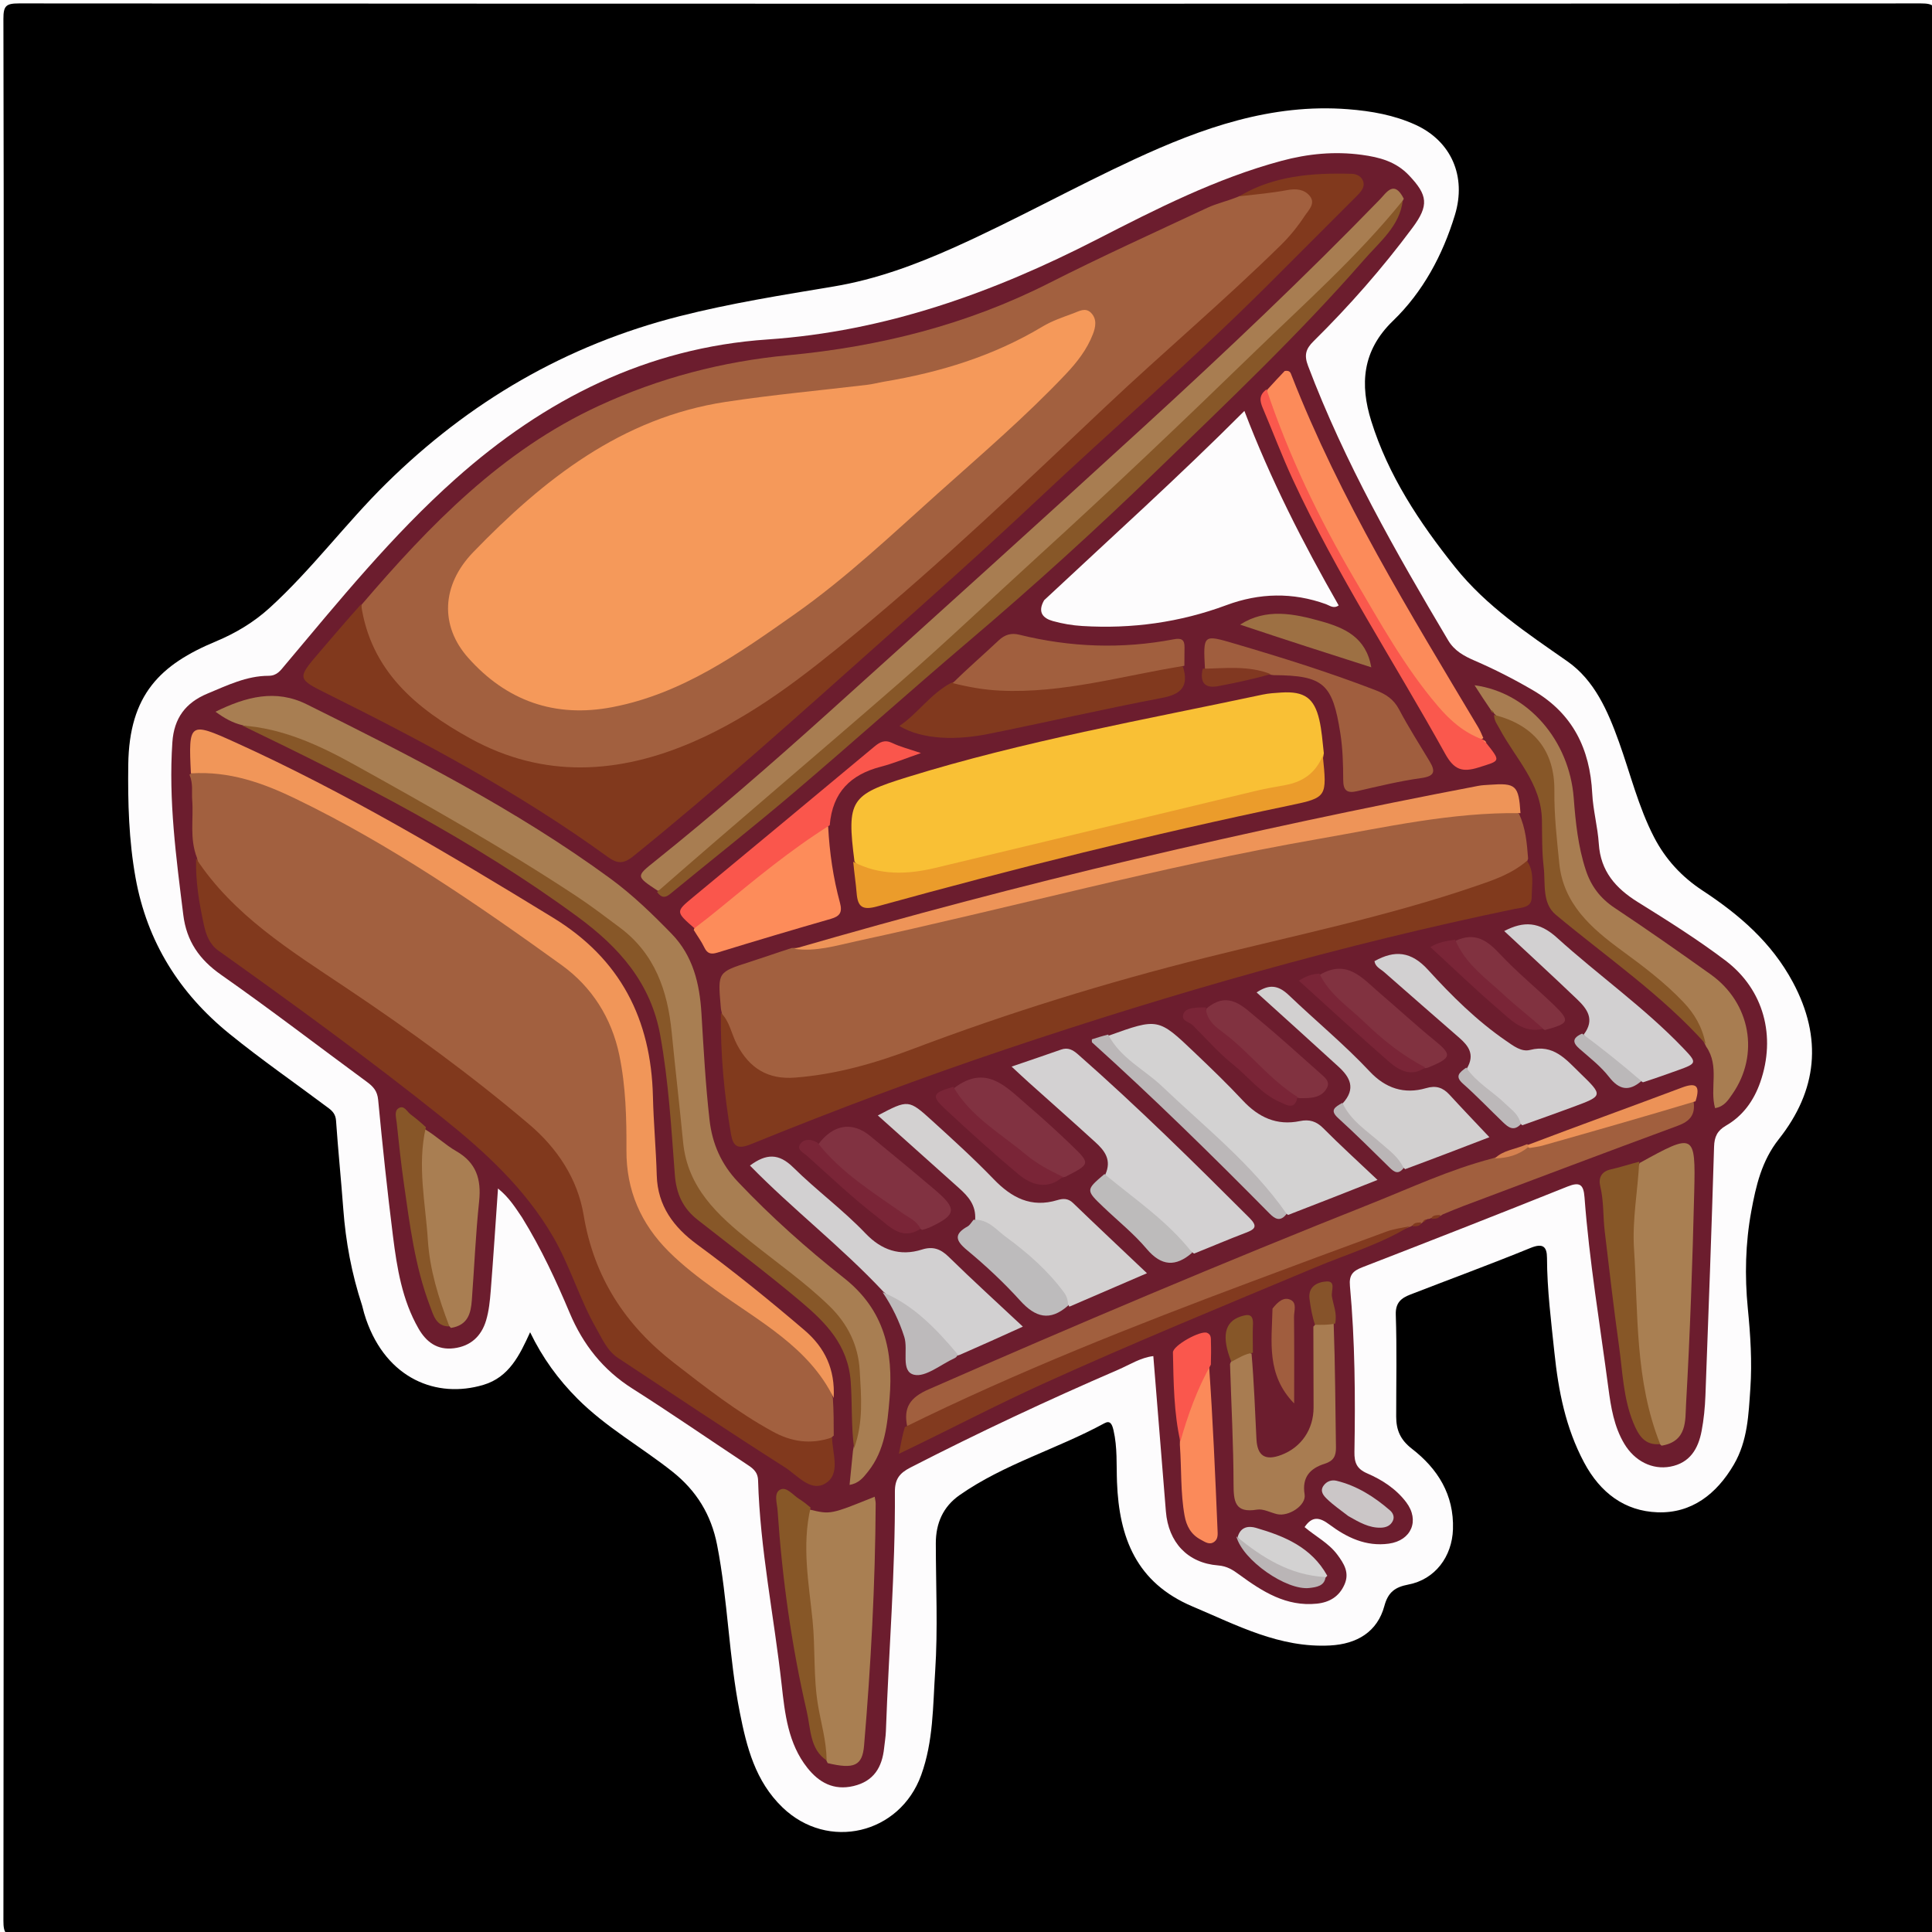
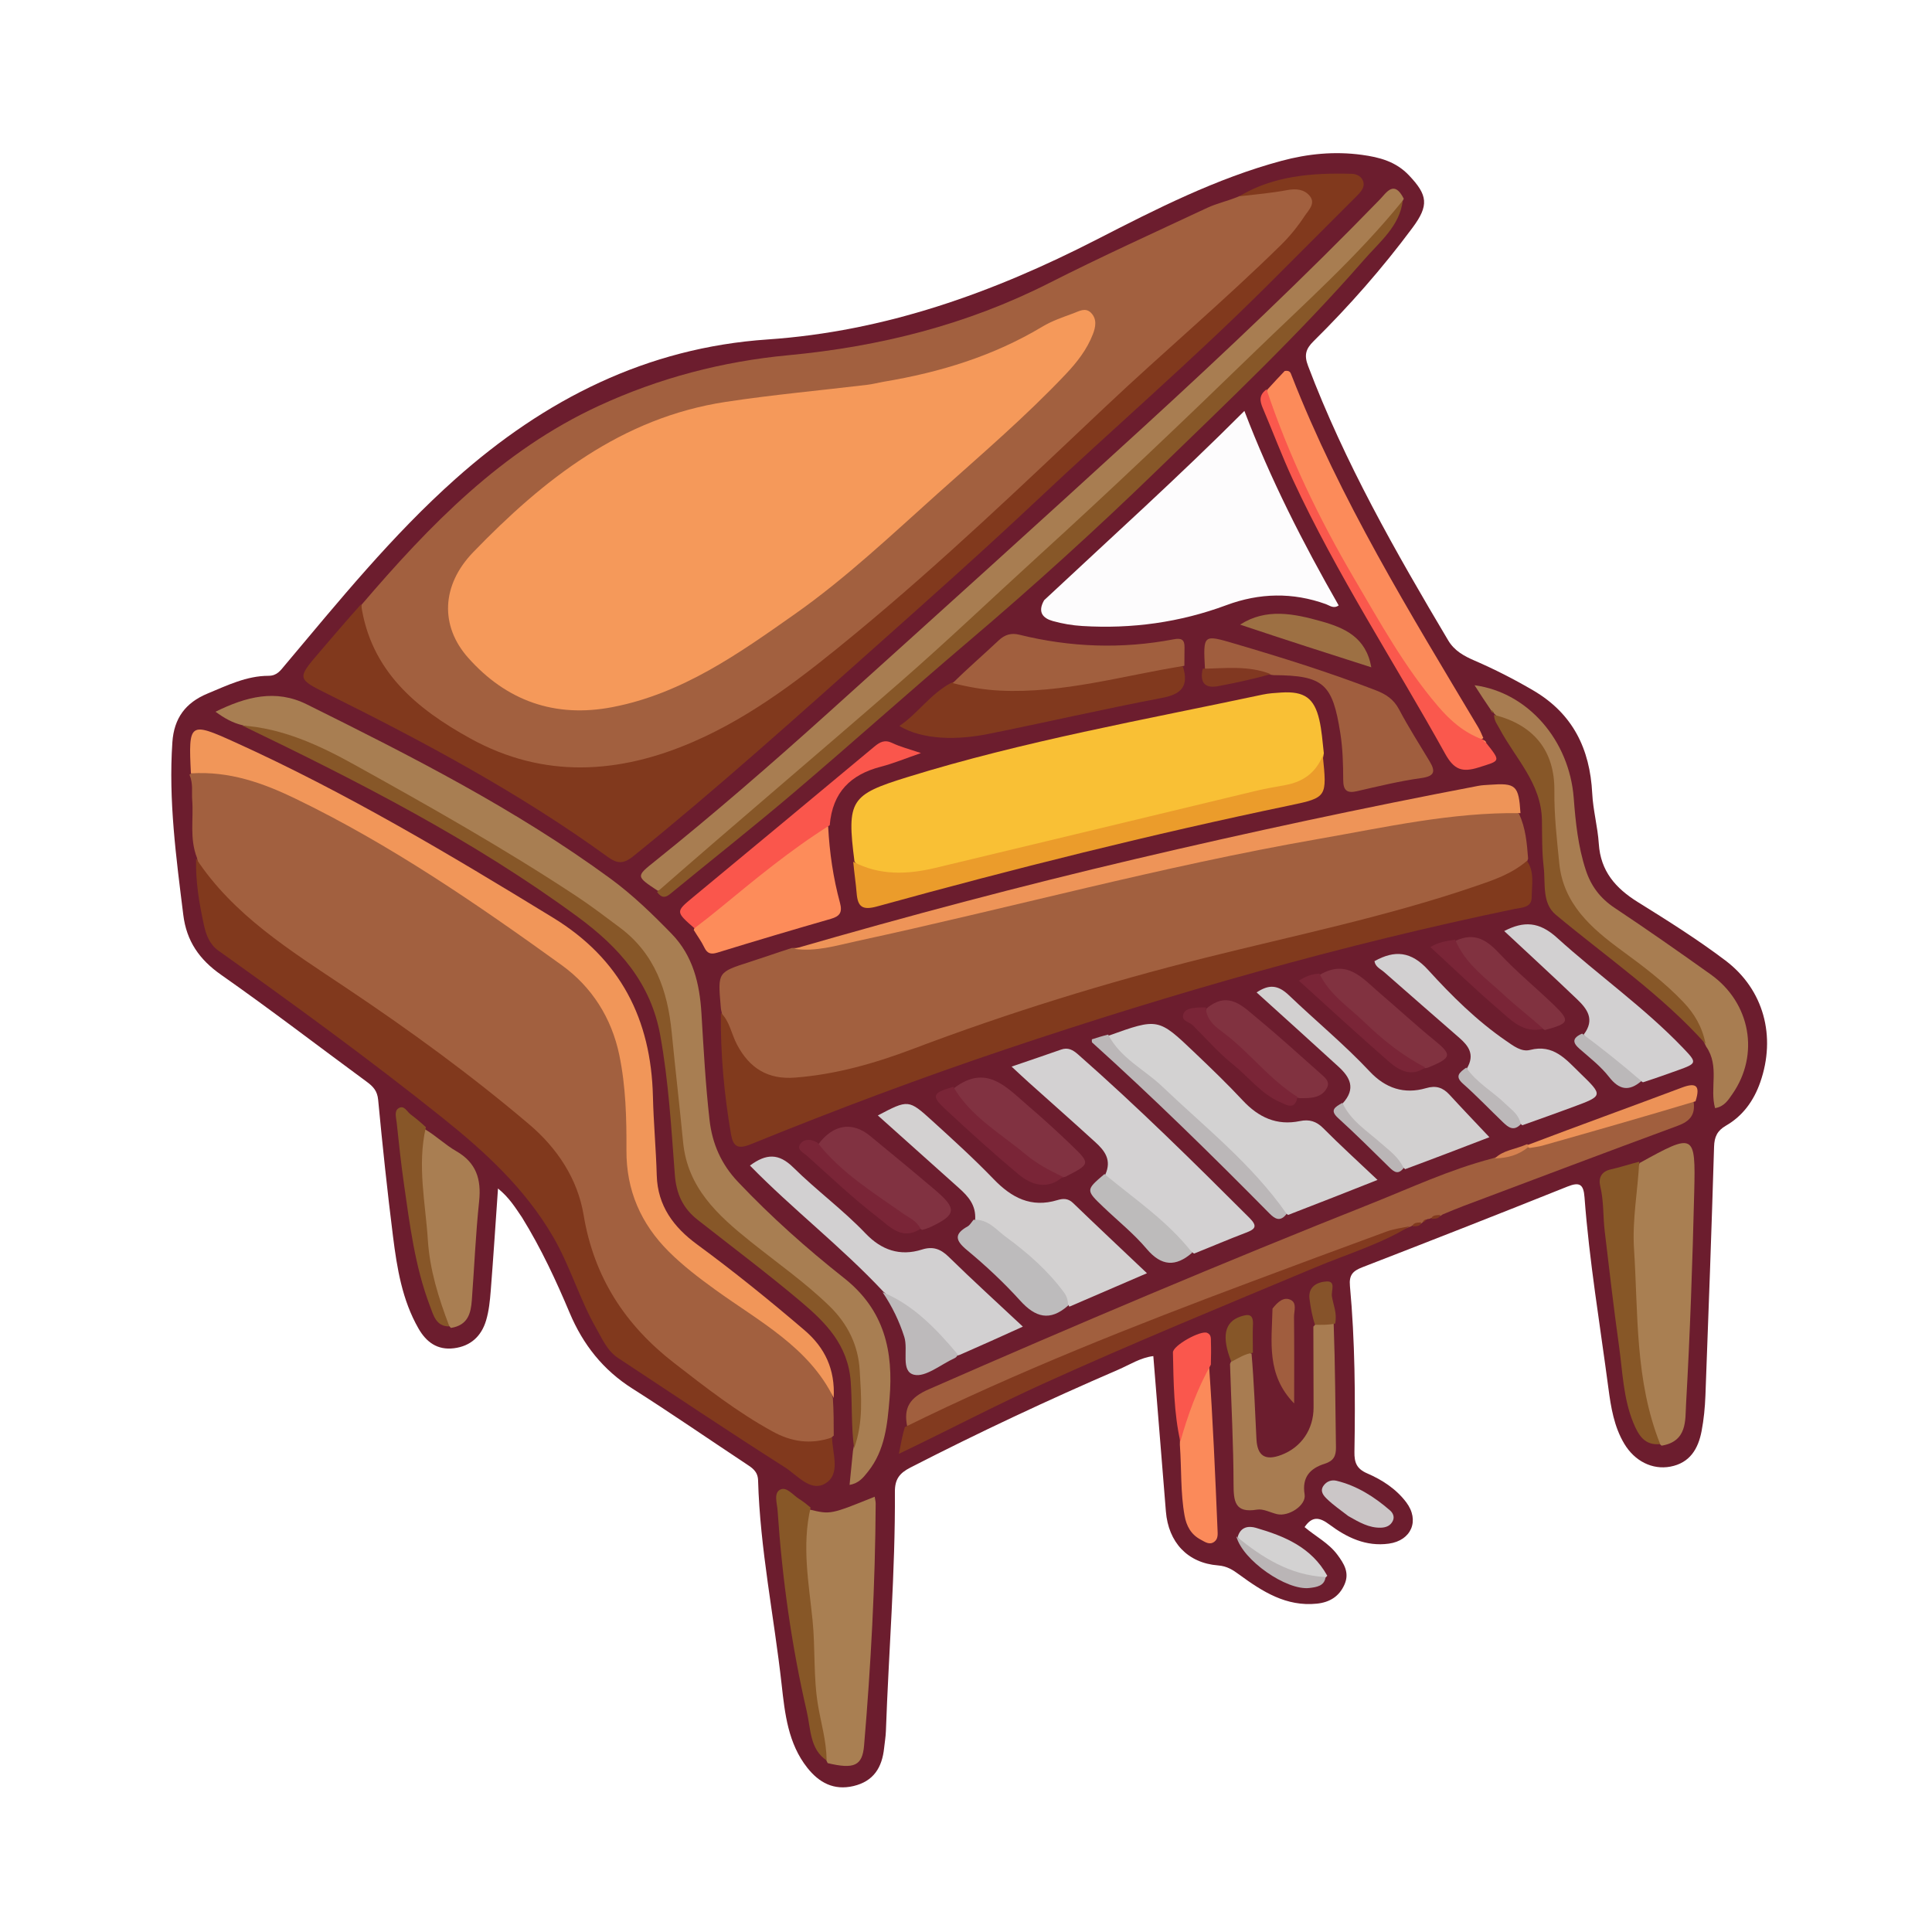
<svg xmlns="http://www.w3.org/2000/svg" version="1.1" id="Layer_1" x="0px" y="0px" width="100%" viewBox="0 0 512 512" enable-background="new 0 0 512 512" xml:space="preserve">
-   <path fill="#000000" opacity="1" stroke="none" d=" M1,186   C1,125.333 1.037,65.167 0.903,5   C0.895,1.575 1.576,0.903 5,0.905   C173,1.013 341,1.013 509,0.905   C512.424,0.903 513.097,1.576 513.095,5   C512.987,173 512.987,341 513.095,509   C513.097,512.424 512.424,513.097 509,513.095   C341,512.987 173,512.987 5,513.095   C1.576,513.097 0.901,512.424 0.905,509   C1.021,401.5 1,294 1,186  z" />
-   <path fill="#FDFCFD" opacity="1" stroke="none" d=" M95.972,346.002   C93.158,337.432 91.62,329.038 90.978,320.451   C90.393,312.611 89.595,304.787 89.05,296.945   C88.94,295.378 88.164,294.481 87.13,293.706   C78.33,287.104 69.259,280.839 60.73,273.907   C47.568,263.211 38.99,249.62 35.93,232.659   C34.133,222.7 33.865,212.716 33.991,202.668   C34.224,184.024 42.531,176.104 57.189,169.988   C62.413,167.808 67.214,164.952 71.461,161.086   C82.625,150.922 91.595,138.724 102.319,128.156   C124.322,106.47 149.973,91.451 180.101,83.796   C193.625,80.36 207.284,78.2 220.983,75.91   C232.1,74.053 242.668,70.151 252.948,65.538   C269.104,58.288 284.589,49.645 300.638,42.209   C318.506,33.931 336.959,27.363 357.267,28.946   C363.444,29.427 369.445,30.495 375.058,33.042   C384.642,37.392 388.668,46.773 385.574,56.951   C382.332,67.621 377.063,77.399 369.145,85.036   C360.906,92.983 360.417,102.008 363.384,111.537   C367.889,126.001 376.149,138.463 385.607,150.293   C393.927,160.701 404.675,167.783 415.363,175.255   C422.57,180.293 426.09,188.411 429.032,196.598   C432.063,205.034 434.174,213.798 438.328,221.841   C441.376,227.742 445.7,232.394 451.172,235.989   C460.906,242.385 469.463,249.724 475.128,260.294   C483.092,275.154 481.569,289.027 471.422,301.862   C466.836,307.663 465.355,314.252 464.112,320.976   C462.546,329.448 462.348,338.165 463.185,346.689   C463.884,353.802 464.35,360.903 463.862,367.952   C463.387,374.801 463.175,381.819 459.481,388.135   C454.888,395.989 448.25,401.097 439.261,400.775   C430.597,400.465 424.109,395.652 419.806,387.584   C414.886,378.359 412.992,368.579 411.929,358.39   C411.06,350.065 409.994,341.772 409.97,333.381   C409.961,330.34 408.878,329.382 405.6,330.721   C395.075,335.019 384.398,338.941 373.797,343.052   C371.415,343.976 369.788,345.156 369.898,348.4   C370.204,357.389 370,366.395 370.006,375.394   C370.009,378.914 371.049,381.521 374.174,383.94   C380.989,389.216 385.364,396.084 385.051,405.289   C384.805,412.5 380.331,418.569 373.225,419.923   C369.732,420.589 367.863,421.921 366.876,425.587   C365.033,432.432 359.637,435.693 352.475,436.067   C339.095,436.765 327.849,430.719 316.067,425.747   C301.099,419.432 296.577,407.467 296.014,392.786   C295.838,388.195 296.151,383.607 295.093,379.04   C294.696,377.326 294.17,376.366 292.669,377.184   C280.121,384.024 266.124,387.948 254.302,396.221   C249.906,399.296 247.998,403.696 248.002,409   C248.01,420.332 248.575,431.702 247.825,442.985   C247.216,452.147 247.374,461.437 244.121,470.42   C238.45,486.076 219.422,490.585 207.384,478.995   C200.142,472.022 197.887,463.023 196.062,453.846   C193.144,439.17 192.913,424.11 190.035,409.404   C188.466,401.392 184.569,395.049 178.173,389.979   C169.904,383.425 160.607,378.258 153.064,370.697   C147.931,365.55 143.775,359.859 140.486,353.059   C137.73,359.099 134.937,364.971 128.103,367.007   C115.7,370.702 102.46,365.398 97.006,349.618   C96.64,348.561 96.33,347.484 95.972,346.002  z" />
  <path fill="#6C1D2E" opacity="1" stroke="none" d=" M138.36,322.667   C136.496,319.92 134.946,317.384 131.976,314.963   C131.317,324.385 130.745,333.243 130.048,342.091   C129.84,344.733 129.57,347.435 128.812,349.955   C127.568,354.095 124.732,356.76 120.269,357.304   C115.885,357.839 112.962,355.665 110.894,352.051   C106.576,344.508 105.214,336.104 104.154,327.689   C102.634,315.631 101.361,303.538 100.211,291.439   C99.988,289.099 98.884,287.926 97.215,286.7   C84.335,277.232 71.653,267.483 58.566,258.312   C52.8,254.271 49.434,249.379 48.578,242.486   C46.691,227.28 44.626,212.103 45.681,196.698   C46.119,190.308 49.177,186.216 55,183.799   C60.229,181.628 65.361,179.104 71.159,179.094   C73.429,179.09 74.341,177.668 75.502,176.288   C89.872,159.2 103.951,141.844 120.691,126.928   C144.349,105.848 171.374,92.141 203.413,89.96   C234.56,87.84 263.098,77.607 290.612,63.491   C306.417,55.382 322.304,47.282 339.618,42.624   C346.616,40.741 353.688,40.053 360.889,41.033   C365.561,41.669 369.906,42.783 373.397,46.472   C378.339,51.694 378.767,54.379 374.336,60.345   C366.375,71.064 357.577,81.076 348.081,90.452   C346.012,92.496 345.583,94.143 346.644,96.947   C356.345,122.585 369.846,146.261 383.793,169.721   C385.435,172.482 387.997,173.866 390.783,175.07   C396.129,177.381 401.297,180.024 406.332,182.975   C416.808,189.114 421.362,198.448 421.956,210.262   C422.181,214.731 423.412,219.145 423.701,223.616   C424.172,230.87 428.147,235.394 434.033,239.056   C441.94,243.975 449.863,248.949 457.278,254.562   C467.466,262.275 470.714,274.696 466.492,286.787   C464.79,291.663 461.909,295.702 457.407,298.3   C455.103,299.63 454.327,301.25 454.247,303.888   C453.584,325.871 452.787,347.851 451.956,369.829   C451.837,372.98 451.531,376.155 450.941,379.249   C450.046,383.942 447.84,387.715 442.622,388.68   C437.89,389.556 433.216,387.232 430.448,382.605   C427.732,378.064 426.908,372.92 426.235,367.828   C424.011,350.995 421.181,334.232 419.912,317.284   C419.655,313.854 418.635,313.153 415.366,314.463   C397.316,321.695 379.211,328.796 361.078,335.82   C358.571,336.791 357.472,337.821 357.748,340.805   C359.098,355.423 359.183,370.095 358.94,384.762   C358.894,387.567 359.511,389.246 362.31,390.455   C366.281,392.17 369.972,394.558 372.654,398.105   C376.299,402.927 374.037,408.26 368.045,409.083   C361.997,409.913 356.91,407.454 352.303,404.011   C349.71,402.074 347.745,401.71 345.728,404.7   C348.612,407.148 352.125,408.915 354.438,412.043   C356.149,414.357 357.669,416.736 356.335,419.838   C354.933,423.099 352.344,424.64 348.969,424.987   C340.876,425.821 334.545,421.778 328.447,417.312   C326.691,416.026 325.191,415.04 322.795,414.851   C314.704,414.214 309.633,408.714 308.972,400.546   C307.87,386.935 306.77,373.323 305.642,359.38   C302.274,359.767 299.367,361.678 296.291,363.006   C277.666,371.046 259.307,379.651 241.257,388.922   C238.372,390.404 237.138,391.999 237.157,395.349   C237.279,416.522 235.516,437.633 234.772,458.78   C234.719,460.273 234.456,461.758 234.301,463.248   C233.768,468.354 231.558,472.049 226.19,473.318   C220.948,474.557 217.054,472.397 213.963,468.502   C208.842,462.048 207.999,454.132 207.138,446.384   C205.133,428.353 201.416,410.518 200.9,392.323   C200.83,389.852 199.247,388.941 197.561,387.827   C187.565,381.217 177.702,374.397 167.583,367.981   C159.81,363.052 154.503,356.313 150.981,347.957   C147.362,339.372 143.458,330.922 138.36,322.667  z" />
  <path fill="#A2603F" opacity="1" stroke="none" d=" M95.778,160.304   C113.953,139.051 132.976,119.446 158.609,107.588   C174.634,100.175 191.464,95.781 208.884,94.143   C233.141,91.864 256.229,86.065 278.033,75.014   C291.833,68.021 305.937,61.625 319.954,55.067   C322.339,53.951 324.971,53.367 327.742,52.279   C332.352,50.3 336.969,49.785 341.552,49.115   C344.019,48.755 346.287,49.25 347.829,51.295   C349.599,53.644 348.085,55.79 346.876,57.724   C342.68,64.437 336.81,69.661 331.076,74.974   C316.321,88.647 301.104,101.814 286.563,115.724   C262.278,138.954 237.735,161.922 210.801,182.098   C196.994,192.441 182.045,201.024 164.627,203.615   C139.201,207.396 118.532,198.21 102.266,178.887   C98.019,173.843 95,167.732 95.778,160.304  z" />
  <path fill="#A2603F" opacity="1" stroke="none" d=" M220.723,370.556   C220.934,373.921 220.955,376.957 220.953,380.442   C216.607,384.569 211.893,383.492 207.267,381.823   C201.244,379.65 196.144,375.79 191.015,372.114   C182.499,366.011 174.194,359.67 167.001,351.91   C160.292,344.673 156.523,336.227 154.637,326.724   C152.539,316.155 148.071,306.736 139.979,299.486   C133.912,294.05 127.439,289.059 120.992,284.059   C106.503,272.823 90.87,263.219 76.046,252.467   C68.505,246.998 61.105,241.317 55.305,233.867   C53.837,231.98 52.745,229.991 52.199,227.331   C50.177,222.134 51.332,217.011 50.933,211.993   C50.766,209.893 51.237,207.728 50.211,205.296   C53.43,202.832 56.922,203.687 60.326,204.259   C72.203,206.255 82.738,211.826 92.919,217.722   C111.627,228.558 129.929,240.111 147.355,252.949   C158.782,261.368 165.439,272.53 166.511,287.001   C166.917,292.478 167.411,297.934 167.273,303.417   C166.945,316.396 172.438,326.496 182.268,334.581   C190.761,341.566 200.275,347.151 208.825,354.044   C214.171,358.354 219.242,362.944 220.723,370.556  z" />
  <path fill="#A2603F" opacity="1" stroke="none" d=" M191.254,268.298   C191.024,267.454 191.017,266.954 190.975,266.457   C190.221,257.613 190.228,257.635 198.698,254.919   C202.304,253.762 205.873,252.492 209.835,251.225   C217.923,251.127 225.148,248.489 232.521,246.784   C278.222,236.213 323.702,224.619 370.08,217.21   C378.771,215.822 387.455,214.098 396.345,214.552   C398.327,214.653 400.355,214.389 402.552,215.627   C404.321,219.5 404.638,223.315 404.965,227.549   C403.762,231.369 400.696,232.521 397.79,233.7   C388.048,237.653 377.981,240.618 367.807,243.233   C338.287,250.82 308.48,257.293 279.322,266.293   C266.73,270.18 254.528,275.114 242.089,279.398   C233.118,282.487 224.132,285.612 214.561,286.4   C199.903,287.606 194.283,283.295 191.254,268.298  z" />
  <path fill="#81391D" opacity="1" stroke="none" d=" M95.685,160.139   C98.209,177.819 110.415,187.875 124.737,195.753   C144.08,206.393 163.99,205.15 183.719,196.592   C199.724,189.649 213.281,178.974 226.634,167.953   C249.701,148.915 271.267,128.262 292.994,107.747   C308.311,93.285 324.449,79.686 339.485,64.905   C341.836,62.594 343.955,59.969 345.765,57.216   C346.737,55.738 348.768,53.909 347.069,51.893   C345.616,50.168 343.496,49.929 341.13,50.377   C337.081,51.146 332.953,51.496 328.426,52.02   C337.396,46.6 347.705,45.762 358.231,46.06   C359.676,46.101 360.965,46.876 361.304,48.219   C361.704,49.808 360.494,51 359.433,52.064   C351.55,59.963 343.664,67.858 335.763,75.738   C315.996,95.455 294.847,113.692 274.531,132.823   C260.762,145.788 246.623,158.368 232.499,170.95   C211.209,189.915 190.018,208.993 167.818,226.916   C165.105,229.106 163.478,228.843 160.98,227.033   C137.759,210.206 112.585,196.716 86.972,183.99   C78.646,179.854 78.639,179.87 84.737,172.744   C88.288,168.594 91.836,164.441 95.685,160.139  z" />
  <path fill="#F9C035" opacity="1" stroke="none" d=" M226.444,228.283   C224.353,212.032 225.403,210.615 240.441,205.954   C271.316,196.384 303.103,190.784 334.636,184.071   C336.256,183.726 337.939,183.629 339.6,183.525   C345.659,183.146 348.303,184.985 349.64,190.803   C350.27,193.547 350.471,196.388 350.827,199.599   C349.959,206.845 344.784,208.727 339.217,209.809   C330.886,211.428 322.646,213.412 314.388,215.347   C292.525,220.468 270.7,225.738 248.938,231.265   C244.179,232.474 239.393,232.614 234.574,232.25   C231.561,232.022 228.623,231.338 226.444,228.283  z" />
  <path fill="#A87E52" opacity="1" stroke="none" d=" M64.314,192.21   C61.528,191.531 59.461,190.319 57.103,188.617   C65.264,184.608 73.061,182.572 81.29,186.654   C109.022,200.409 136.608,214.427 161.701,232.787   C167.633,237.127 172.883,242.216 177.994,247.473   C183.699,253.341 185.419,260.785 185.886,268.485   C186.46,277.936 186.964,287.386 188.035,296.794   C188.749,303.07 191.104,308.496 195.577,313.218   C204.304,322.431 213.779,330.874 223.667,338.685   C234.47,347.218 236.784,358.209 235.74,370.662   C235.174,377.402 234.564,384.303 230.048,389.979   C228.801,391.547 227.621,393.094 225.144,393.508   C225.452,390.448 225.731,387.67 226.047,384.474   C227.627,376.816 227.119,369.532 226.449,362.26   C225.595,352.982 219.532,346.985 212.835,341.607   C205.831,335.981 198.847,330.331 191.856,324.69   C184.332,318.618 180.706,310.831 179.735,301.507   C178.617,290.766 177.383,280.043 176.017,269.327   C174.586,258.1 168.49,250.503 159.875,244.122   C141.625,230.605 121.441,220.245 102.067,208.569   C90.354,201.51 77.895,195.988 64.314,192.21  z" />
  <path fill="#81391D" opacity="1" stroke="none" d=" M51.96,227.506   C61.802,242.513 76.989,251.926 91.696,261.762   C108.533,273.022 124.879,284.918 140.304,298.023   C147.681,304.291 153.081,312.441 154.665,321.982   C157.409,338.503 165.669,351.146 178.672,361.226   C187.07,367.736 195.427,374.261 204.785,379.379   C209.693,382.063 214.747,382.913 220.521,380.933   C220.525,385.199 223.04,390.869 218.398,393.308   C214.674,395.265 211.166,390.86 207.969,388.828   C193.129,379.392 178.52,369.592 163.836,359.911   C160.927,357.993 159.63,354.863 157.993,351.994   C153.544,344.198 151.089,335.495 146.539,327.693   C139.092,314.924 128.494,305.203 117.204,296.178   C97.926,280.766 77.966,266.245 57.868,251.919   C55.535,250.256 54.611,247.747 54.045,245.154   C52.811,239.494 51.821,233.788 51.96,227.506  z" />
  <path fill="#FDFCFD" opacity="1" stroke="none" d=" M276.706,159.069   C294.469,142.446 312.281,126.43 329.777,108.9   C336.727,127.114 345.352,143.988 354.764,160.443   C353.407,161.404 352.403,160.474 351.394,160.109   C342.567,156.916 333.741,157.127 325.032,160.364   C312.675,164.957 299.935,166.698 286.831,165.899   C284.198,165.739 281.533,165.292 278.996,164.578   C276.472,163.868 274.86,162.288 276.706,159.069  z" />
  <path fill="#813A1D" opacity="1" stroke="none" d=" M191.031,268.421   C193.331,270.509 193.787,273.948 195.34,276.874   C198.669,283.151 203.555,286.116 210.635,285.58   C221.484,284.758 231.857,281.79 241.947,277.971   C267.285,268.38 293.089,260.402 319.381,253.827   C343.348,247.833 367.605,242.878 391.035,234.848   C395.742,233.235 400.504,231.67 404.659,228.135   C406.732,231.086 405.913,234.483 405.919,237.759   C405.925,240.582 403.266,240.491 401.523,240.852   C355.891,250.31 311.171,263.081 267.023,277.901   C244.078,285.603 221.416,294.104 198.999,303.227   C195.44,304.676 194.269,303.806 193.703,300.479   C191.923,290.023 190.921,279.504 191.031,268.421  z" />
  <path fill="#F19659" opacity="1" stroke="none" d=" M220.937,370.464   C214.356,357.003 201.213,350.214 189.578,341.804   C185.266,338.686 181.045,335.471 177.257,331.703   C169.816,324.299 165.962,315.406 166.016,304.893   C166.059,296.414 165.854,287.96 164.127,279.619   C162.076,269.717 156.792,261.492 148.835,255.756   C126.315,239.52 103.416,223.787 78.314,211.66   C69.734,207.515 60.838,204.301 50.593,204.951   C49.914,191.397 50.198,191.229 62.305,196.714   C91.621,209.997 119.175,226.445 146.578,243.209   C164.421,254.125 172.539,270.087 173.031,290.556   C173.198,297.54 173.851,304.513 174.047,311.498   C174.275,319.593 178.566,325.255 184.705,329.764   C194.507,336.962 203.94,344.606 213.183,352.503   C218.627,357.155 221.338,362.879 220.937,370.464  z" />
  <path fill="#A87D51" opacity="1" stroke="none" d=" M174.335,236.07   C168.454,232.184 168.525,232.273 173.654,228.159   C189.356,215.566 204.546,202.364 219.495,188.895   C247.549,163.618 275.573,138.306 303.422,112.804   C324.665,93.35 345.589,73.55 365.664,52.873   C367.454,51.03 369.435,47.566 372.016,52.659   C369.718,57.446 366.643,61.315 363.156,64.908   C345.664,82.928 327.428,100.177 309.055,117.286   C302.73,123.176 296.583,129.25 290.248,135.137   C272.352,151.767 254.272,168.182 236.014,184.415   C217.128,201.207 197.887,217.569 178.46,233.722   C177.31,234.679 176.255,235.767 174.335,236.07  z" />
  <path fill="#A15F3E" opacity="1" stroke="none" d=" M379.235,322.795   C378.979,323.006 378.518,323.06 378.287,323.079   C377.867,323.233 377.678,323.368 377.223,323.727   C376.957,323.953 377.004,323.988 376.983,323.965   C376.288,324.719 375.323,324.371 374.24,324.779   C373.976,324.976 374.001,325 373.994,324.984   C334.527,339.912 294.861,354.331 256.34,371.656   C251.222,373.958 246.397,377.042 240.437,378.093   C239.351,373.006 241.176,370.349 246.095,368.193   C284.917,351.167 323.948,334.642 363.338,318.987   C373.812,314.824 384.068,309.992 395.388,307.024   C398.698,305.944 401.815,305.419 404.961,303.765   C417.78,299.846 430.128,295.708 442.72,292.389   C444.607,291.892 446.454,290.947 448.807,291.864   C449.373,295.471 447.774,297.18 444.64,298.334   C425.633,305.337 406.69,312.514 387.729,319.643   C386.023,320.284 384.343,320.998 382.327,321.833   C381.291,322.714 380.325,322.371 379.235,322.795  z" />
  <path fill="#D3D1D2" opacity="1" stroke="none" d=" M292.888,311.332   C294.715,307.391 292.71,304.916 290.313,302.725   C284.428,297.347 278.446,292.076 272.512,286.752   C271.19,285.567 269.903,284.342 268.083,282.656   C272.897,281.008 277.059,279.614 281.197,278.153   C283.035,277.503 284.33,278.233 285.674,279.414   C301.405,293.248 316.305,307.95 331.115,322.75   C333.346,324.98 332.664,325.745 330.17,326.687   C325.673,328.387 321.256,330.295 316.442,332.21   C310.026,328.437 305.894,322.389 300.048,318.244   C297.411,316.374 294.233,314.926 292.888,311.332  z" />
  <path fill="#D3D2D2" opacity="1" stroke="none" d=" M293.807,274.458   C306.908,269.774 306.937,269.744 316.613,278.973   C320.942,283.102 325.264,287.254 329.342,291.627   C333.523,296.111 338.35,298.369 344.48,297.099   C346.981,296.58 348.842,297.135 350.7,299.008   C355.142,303.483 359.816,307.728 365.058,312.692   C356.911,315.912 349.323,318.912 341.371,321.968   C337.565,319.587 335.518,315.875 332.66,312.908   C321.969,301.81 310.369,291.695 298.783,281.562   C296.603,279.656 293.722,278.216 293.807,274.458  z" />
  <path fill="#875728" opacity="1" stroke="none" d=" M174.134,236.388   C195.51,217.688 217.165,199.416 238.52,180.799   C251.026,169.896 263.03,158.419 275.301,147.245   C294.586,129.685 313.472,111.711 332.187,93.541   C345.649,80.472 359.712,68.028 371.746,53.144   C370.957,59.908 365.611,64.11 361.46,68.869   C344.368,88.468 325.478,106.352 306.838,124.433   C290.63,140.155 273.89,155.346 256.66,169.982   C241.1,183.199 225.901,196.841 210.348,210.066   C199.609,219.199 188.525,227.927 177.632,236.88   C176.326,237.954 175.323,238.035 174.134,236.388  z" />
  <path fill="#A97F52" opacity="1" stroke="none" d=" M434.542,308.193   C449.036,300.179 449.37,300.257 448.986,315.924   C448.526,334.685 447.888,353.449 446.818,372.183   C446.583,376.299 447.204,382.007 440.326,383.118   C437.664,380.71 436.775,377.659 435.887,374.628   C434.149,368.699 432.846,362.59 432.754,356.48   C432.596,346.006 430.921,335.593 431.535,325.116   C431.862,319.527 431.676,313.801 434.542,308.193  z" />
  <path fill="#A97F52" opacity="1" stroke="none" d=" M214.61,400.067   C220.098,401.372 220.098,401.372 231.799,396.645   C231.897,397.307 232.069,397.914 232.066,398.52   C231.942,419.913 230.798,441.26 228.991,462.571   C228.537,467.921 226.412,468.928 219.347,467.249   C216.239,461.181 215.357,454.909 215.087,448.634   C214.503,435.046 212.466,421.555 212.48,407.936   C212.483,405.292 212.376,402.58 214.61,400.067  z" />
  <path fill="#875728" opacity="1" stroke="none" d=" M64.203,192.28   C74.838,193.001 84.58,197.467 93.836,202.604   C113.743,213.651 133.587,224.848 152.614,237.396   C156.631,240.045 160.469,242.972 164.324,245.858   C173.551,252.767 176.932,262.573 178.005,273.547   C178.956,283.27 180.09,292.976 181.031,302.7   C182.201,314.778 190.205,322.057 198.927,329.047   C205.916,334.647 213.27,339.783 219.748,346.059   C224.714,350.871 227.461,356.589 227.835,363.197   C228.217,369.953 228.872,376.844 226.345,383.774   C225.556,378.11 225.876,372.147 225.449,366.167   C224.749,356.383 218.762,350.436 212.151,344.867   C203.283,337.397 193.993,330.427 184.872,323.257   C180.993,320.208 179.23,316.427 178.839,311.322   C177.895,298.967 177.186,286.582 174.967,274.329   C172.445,260.402 164.03,251.006 153.079,242.959   C125.48,222.68 95.192,207.204 64.203,192.28  z" />
  <path fill="#A87D51" opacity="1" stroke="none" d=" M395.137,188.216   C393.62,186.019 392.293,183.958 390.775,181.599   C405.004,183.508 415.891,196.275 417.051,211.459   C417.543,217.897 418.203,224.338 420.245,230.563   C421.659,234.872 424.108,238.079 427.918,240.613   C436.503,246.323 444.951,252.245 453.349,258.228   C463.926,265.762 466.366,279.492 459.109,289.922   C457.999,291.517 456.964,293.258 454.512,293.669   C453.035,288.388 455.776,282.579 452.157,277.367   C448.477,269.46 443.034,263.55 436.421,258.594   C434.299,257.003 432.372,255.093 430.102,253.754   C415.23,244.984 410.433,231.248 410.696,214.944   C410.725,213.119 410.728,211.292 410.672,209.467   C410.44,201.929 407.448,196.023 400.612,192.348   C399.159,191.567 397.63,190.863 396.213,189.335   C395.922,189.088 395.958,189.08 395.945,189.068   C395.788,188.771 395.587,188.536 395.137,188.216  z" />
  <path fill="#D3D1D1" opacity="1" stroke="none" d=" M258.428,323.238   C258.696,319.356 256.565,317.032 254.17,314.879   C247.016,308.45 239.838,302.048 232.635,295.604   C240.703,291.382 240.77,291.308 247.076,297.046   C252.606,302.077 258.151,307.116 263.337,312.491   C268.103,317.432 273.278,320.149 280.227,318.041   C281.682,317.6 283.041,317.525 284.353,318.791   C290.662,324.879 297.057,330.878 303.957,337.417   C296.731,340.542 290.245,343.347 283.404,346.278   C276.853,336.71 267.967,329.883 258.428,323.238  z" />
  <path fill="#EE9458" opacity="1" stroke="none" d=" M402.943,215.49   C384.641,215.226 366.966,219.268 349.17,222.372   C307.984,229.553 267.665,240.632 226.844,249.449   C221.551,250.592 216.271,252.267 210.462,251.45   C240.266,242.815 270.414,234.815 300.785,227.671   C330.984,220.568 361.311,214.068 391.786,208.255   C392.761,208.069 393.768,208.043 394.763,207.971   C401.734,207.465 402.467,208.102 402.943,215.49  z" />
  <path fill="#D2D0D1" opacity="1" stroke="none" d=" M234.093,342.293   C222.854,330.296 210.03,320.443 198.744,308.885   C203.049,305.702 206.358,305.563 210.24,309.397   C216.384,315.466 223.41,320.619 229.4,326.894   C233.541,331.233 238.466,333.006 244.331,331.144   C247.201,330.233 249.253,330.956 251.411,333.07   C257.699,339.23 264.217,345.155 271.07,351.571   C265.303,354.184 260.057,356.563 254.456,359.005   C253.205,359.54 252.392,359.148 251.91,358.513   C247.038,352.105 240.196,347.864 234.093,342.293  z" />
  <path fill="#FC8B5A" opacity="1" stroke="none" d=" M335.776,103.345   C337.565,101.362 339.148,99.693 340.46,98.311   C341.864,98.084 342.03,98.839 342.25,99.403   C355.119,132.373 373.621,162.356 391.653,192.59   C392.161,193.442 392.579,194.349 393.096,195.583   C390.477,197.634 388.785,195.543 387.014,194.218   C378.411,187.783 372.922,178.821 367.391,169.885   C355.984,151.457 345.499,132.556 337.77,112.247   C336.723,109.495 335.065,106.835 335.776,103.345  z" />
  <path fill="#EB9C2B" opacity="1" stroke="none" d=" M226.121,228.377   C233.082,232.042 240.428,231.779 247.841,230.008   C276.182,223.235 304.503,216.38 332.839,209.584   C335.405,208.969 338.016,208.538 340.613,208.057   C345.173,207.212 348.617,204.959 350.554,200.241   C351.662,211.142 351.711,211.377 341.965,213.409   C305.156,221.083 268.702,230.202 232.469,240.207   C228.558,241.287 227.307,240.351 227.018,236.684   C226.811,234.047 226.383,231.428 226.121,228.377  z" />
  <path fill="#D2D0D1" opacity="1" stroke="none" d=" M388.749,283.128   C390.93,279.445 389.147,277.144 386.745,275.043   C380.099,269.227 373.422,263.447 366.799,257.605   C365.848,256.767 364.462,256.236 364.248,254.718   C369.628,251.721 373.964,252.085 378.462,257.032   C384.716,263.913 391.377,270.512 399.126,275.835   C401.081,277.177 403.192,278.837 405.493,278.245   C411.688,276.65 414.979,280.739 418.637,284.287   C424.9,290.362 424.9,290.38 416.907,293.344   C412.542,294.962 408.157,296.525 403.411,298.209   C399.46,294.61 395.601,291.223 391.705,287.869   C390.349,286.701 388.887,285.476 388.749,283.128  z" />
  <path fill="#D2D0D0" opacity="1" stroke="none" d=" M355.824,292.404   C359.441,288.46 357.716,285.432 354.743,282.707   C347.632,276.19 340.457,269.744 333.012,263.002   C336.241,260.865 338.612,260.919 341.576,263.752   C348.674,270.537 356.275,276.797 363.009,283.973   C367.149,288.386 372.116,290.071 377.937,288.366   C380.558,287.598 382.388,288.211 384.134,290.115   C387.5,293.784 390.949,297.379 394.708,301.371   C387.477,304.151 380.114,306.981 372.389,309.839   C367.397,305.636 362.34,301.877 358.077,297.247   C356.88,295.947 355.243,294.836 355.824,292.404  z" />
  <path fill="#A05E3E" opacity="1" stroke="none" d=" M319.33,177.294   C318.836,168.083 318.827,168.115 327.131,170.556   C339.725,174.257 352.243,178.166 364.503,182.895   C367.288,183.968 369.328,185.281 370.767,188.003   C373.25,192.701 376.123,197.193 378.86,201.755   C380.482,204.461 380.206,205.704 376.624,206.201   C370.892,206.996 365.234,208.38 359.582,209.68   C356.857,210.307 355.98,209.37 355.966,206.711   C355.945,202.568 355.854,198.457 355.198,194.297   C353.143,181.247 350.839,178.996 337.524,178.922   C331.308,177.94 325.356,179.392 319.33,177.294  z" />
  <path fill="#A87C51" opacity="1" stroke="none" d=" M353.44,350.862   C353.841,361.981 353.876,372.772 354.043,383.562   C354.079,385.889 353.392,387.175 351.045,387.914   C347.198,389.127 344.985,391.463 345.737,396.057   C346.207,398.921 341.509,401.999 338.407,401.26   C336.641,400.84 334.782,399.79 333.139,400.064   C327.224,401.052 326.915,397.892 326.904,393.257   C326.88,382.819 326.306,372.383 325.969,361.479   C327.051,358.65 328.867,357.881 331.676,358.735   C332.329,366.426 332.601,373.893 332.971,381.354   C333.195,385.87 335.316,387.177 339.561,385.573   C344.848,383.574 348.112,378.815 348.111,372.987   C348.111,366 348.058,359.012 348.054,351.564   C349.621,349.679 351.307,349.535 353.44,350.862  z" />
  <path fill="#81391E" opacity="1" stroke="none" d=" M313.486,176.617   C315.147,181.989 312.963,183.999 307.9,184.962   C292.517,187.889 277.251,191.417 261.898,194.504   C253.855,196.12 244.653,196.184 238.343,192.396   C243.22,189.081 246.402,184.124 251.78,181.118   C253.656,180.217 255.353,180.281 256.951,180.555   C268.924,182.612 280.69,181.184 292.494,178.97   C299.294,177.695 306.081,175.897 313.486,176.617  z" />
  <path fill="#D2D0D1" opacity="1" stroke="none" d=" M419.679,274.192   C422.785,270.166 420.573,267.335 417.953,264.824   C411.607,258.743 405.128,252.802 398.632,246.738   C403.82,244.043 407.887,244.216 412.621,248.51   C423.572,258.442 435.755,266.991 446.03,277.725   C449.799,281.662 449.761,281.789 444.665,283.625   C441.699,284.693 438.728,285.749 435.394,286.823   C429.59,283.171 424.061,279.618 419.679,274.192  z" />
  <path fill="#FD8C5A" opacity="1" stroke="none" d=" M219.468,218.961   C219.819,225.93 220.812,232.652 222.596,239.23   C223.276,241.739 222.615,242.811 220.178,243.511   C210.142,246.395 200.133,249.372 190.154,252.444   C188.346,253.001 187.411,252.703 186.613,251.01   C185.91,249.52 184.897,248.177 183.857,246.456   C184.82,243.125 187.78,241.881 189.954,239.947   C197.872,232.9 206.359,226.553 215.069,220.513   C216.291,219.665 217.544,218.826 219.468,218.961  z" />
  <path fill="#A15F3E" opacity="1" stroke="none" d=" M313.869,176.44   C297.589,179.042 281.659,183.823 265.015,183.019   C260.885,182.82 256.86,182.123 252.484,181.041   C256.3,177.232 260.577,173.556 264.679,169.694   C266.336,168.135 268.05,167.692 270.132,168.207   C283.694,171.561 297.349,172.04 311.076,169.417   C313.048,169.04 313.945,169.471 313.91,171.517   C313.884,173.015 313.894,174.513 313.869,176.44  z" />
  <path fill="#A97E52" opacity="1" stroke="none" d=" M112.636,299.267   C115.613,301.049 118.029,303.416 120.869,305.043   C126.219,308.108 127.591,312.494 126.974,318.347   C126.056,327.058 125.697,335.827 125.04,344.566   C124.782,348.003 124.034,351.199 119.501,351.913   C115.299,347.6 113.912,342.19 113.092,336.831   C111.538,326.669 110.175,316.445 110.538,306.104   C110.62,303.782 110.559,301.417 112.636,299.267  z" />
  <path fill="#823A1F" opacity="1" stroke="none" d=" M239.793,378.196   C269.796,363.423 300.523,351.303 331.474,339.717   C343.443,335.237 355.42,330.78 367.421,326.386   C369.268,325.709 371.26,325.43 373.586,324.967   C365.941,329.679 357.005,332.346 348.474,335.919   C324.424,345.994 300.301,355.884 276.544,366.654   C263.856,372.405 251.538,378.912 238.226,385.27   C238.749,382.485 239.129,380.462 239.793,378.196  z" />
  <path fill="#875727" opacity="1" stroke="none" d=" M434.412,307.861   C434.05,315.53 432.526,323.185 433.034,330.997   C434.156,348.262 433.244,365.8 439.959,382.698   C435.87,383.13 434.224,380.372 432.884,377.137   C430.173,370.591 430.019,363.568 429.056,356.711   C427.631,346.574 426.471,336.398 425.261,326.231   C424.792,322.291 425.041,318.295 424.085,314.373   C423.569,312.259 424.309,310.472 426.863,309.901   C429.28,309.36 431.643,308.581 434.412,307.861  z" />
  <path fill="#875728" opacity="1" stroke="none" d=" M395.938,189.451   C406.419,192.049 412.037,198.934 411.924,209.554   C411.856,216.043 412.585,222.448 413.232,228.846   C414.313,239.536 421.718,246.006 429.757,251.885   C435.501,256.086 441.169,260.368 446.104,265.555   C449.033,268.634 451.106,272.103 451.994,276.641   C440.373,263.649 425.809,253.678 412.33,242.444   C408.566,239.307 409.608,234.14 409.096,229.803   C408.61,225.695 408.691,221.514 408.627,217.364   C408.476,207.542 401.497,200.898 397.311,192.96   C396.769,191.933 395.971,191.055 395.938,189.451  z" />
  <path fill="#FA564C" opacity="1" stroke="none" d=" M219.886,218.697   C209.441,225.277 200.185,232.953 190.899,240.589   C188.738,242.366 186.543,244.103 184.028,246.001   C179.014,241.606 179.022,241.615 183.685,237.75   C199.685,224.486 215.696,211.234 231.649,197.914   C233.199,196.62 234.459,195.935 236.495,196.918   C238.567,197.918 240.853,198.475 244.063,199.575   C239.989,200.978 236.778,202.321 233.442,203.186   C225.514,205.243 220.624,209.846 219.886,218.697  z" />
  <path fill="#FA584D" opacity="1" stroke="none" d=" M335.652,103.182   C341.516,120.7 349.463,137.285 358.813,153.206   C365.691,164.917 372.263,176.855 381.158,187.241   C384.289,190.897 387.853,194.087 392.783,195.935   C393.152,195.935 393.079,195.984 393.049,195.952   C393.166,196.212 393.374,196.45 393.802,196.814   C397.804,201.902 397.688,201.536 391.873,203.374   C387.455,204.77 385.322,203.973 382.969,199.731   C369.527,175.491 354.266,152.26 342.593,127.04   C339.74,120.875 337.357,114.494 334.689,108.241   C333.908,106.413 333.495,104.762 335.652,103.182  z" />
  <path fill="#813241" opacity="1" stroke="none" d=" M216.834,303.295   C220.794,297.921 225.885,297.166 230.559,301.01   C236.319,305.746 242.077,310.485 247.761,315.312   C253.694,320.351 253.474,321.929 246.586,325.182   C245.988,325.464 245.351,325.662 244.37,325.935   C235.49,320.587 227.017,315.14 219.807,308.002   C218.531,306.738 217.059,305.573 216.834,303.295  z" />
  <path fill="#875727" opacity="1" stroke="none" d=" M214.817,399.513   C212.451,409.651 214.341,419.562 215.331,429.32   C216.096,436.872 215.52,444.454 216.797,452.003   C217.587,456.68 218.999,461.308 219.07,466.537   C214.59,463.567 214.876,458.202 213.795,453.528   C209.738,435.991 207.275,418.196 206.066,400.24   C205.94,398.382 204.956,395.642 206.811,394.743   C208.485,393.931 210.17,396.249 211.807,397.261   C212.787,397.868 213.705,398.575 214.817,399.513  z" />
  <path fill="#813241" opacity="1" stroke="none" d=" M252.862,288.345   C261.361,281.895 266.668,288.082 272.236,292.852   C276.256,296.297 280.186,299.86 283.999,303.533   C289.042,308.392 288.976,308.461 282.32,311.869   C279.875,312.488 278.053,311.547 276.429,310.477   C268.677,305.366 261.234,299.851 254.873,293.018   C253.736,291.797 252.725,290.477 252.862,288.345  z" />
  <path fill="#FB8A5A" opacity="1" stroke="none" d=" M320.424,362.077   C321.434,376.499 322.047,390.908 322.654,405.316   C322.702,406.473 322.867,407.764 321.847,408.553   C320.543,409.561 319.326,408.62 318.18,408.01   C315.643,406.66 314.426,404.447 313.924,401.663   C312.828,395.586 313.141,389.422 312.676,382.87   C312.675,374.752 315.525,368.111 320.424,362.077  z" />
  <path fill="#BDBBBC" opacity="1" stroke="none" d=" M258.001,323.251   C261.883,323.034 263.977,325.894 266.585,327.803   C272.321,332.003 277.631,336.664 281.904,342.418   C282.639,343.406 283.043,344.406 283.045,346.004   C278.214,350.276 274.361,349.102 270.366,344.687   C266.02,339.885 261.237,335.415 256.248,331.28   C253.08,328.654 252.866,327.014 256.457,324.993   C257.005,324.684 257.358,324.029 258.001,323.251  z" />
  <path fill="#813240" opacity="1" stroke="none" d=" M319.735,267.26   C325.553,262.403 329.376,266.711 333.185,269.852   C338.897,274.563 344.376,279.561 349.916,284.479   C351.006,285.446 352.532,286.587 351.705,288.204   C350.298,290.954 347.526,291.071 344.41,291.015   C340.953,290.406 338.61,288.465 336.468,286.483   C331.869,282.227 327.369,277.869 322.629,273.76   C320.85,272.218 318.601,270.593 319.735,267.26  z" />
  <path fill="#BBB7B8" opacity="1" stroke="none" d=" M293.681,274.172   C296.95,280.492 303.254,283.396 307.956,287.884   C319.293,298.705 331.711,308.435 340.976,321.675   C339.264,323.952 337.8,322.975 336.405,321.562   C321.113,306.07 305.578,290.832 289.408,276.251   C289.32,276.172 289.378,275.932 289.347,275.438   C290.616,275.029 291.97,274.594 293.681,274.172  z" />
  <path fill="#813240" opacity="1" stroke="none" d=" M349.793,258.312   C357.097,254.051 361.15,259.347 365.639,263.17   C370.414,267.236 375.016,271.512 379.878,275.47   C384.917,279.574 384.887,280.277 378.356,282.968   C375.802,283.534 374.22,282.224 372.573,281.151   C364.598,275.954 357.88,269.319 351.332,262.497   C350.308,261.43 349.233,260.314 349.793,258.312  z" />
  <path fill="#875628" opacity="1" stroke="none" d=" M112.859,298.709   C110.52,308.922 112.758,318.771 113.388,328.637   C113.889,336.477 116.185,343.882 119.089,351.509   C115.561,351.576 114.866,348.542 113.913,346.028   C109.957,335.597 108.599,324.583 107.032,313.634   C106.26,308.247 105.694,302.83 105.117,297.418   C104.982,296.152 104.421,294.451 105.625,293.692   C107.095,292.763 107.838,294.599 108.829,295.337   C110.151,296.322 111.42,297.378 112.859,298.709  z" />
  <path fill="#BDBBBB" opacity="1" stroke="none" d=" M292.691,311.136   C300.691,317.777 309.325,323.529 315.952,331.972   C311.583,335.79 307.787,335.594 303.881,330.969   C300.482,326.944 296.293,323.587 292.461,319.927   C287.705,315.384 287.709,315.381 292.691,311.136  z" />
  <path fill="#813240" opacity="1" stroke="none" d=" M385.791,249.301   C390.968,246.918 394.172,249.273 397.488,252.819   C401.976,257.619 407.114,261.803 411.846,266.382   C416.172,270.568 415.905,271.248 409.392,272.967   C401.425,268.372 394.911,262.474 388.913,255.998   C387.264,254.218 385.36,252.405 385.791,249.301  z" />
  <path fill="#9D7043" opacity="1" stroke="none" d=" M328.642,165.531   C335.527,161.109 342.83,162.598 350.138,164.647   C356.393,166.402 362.018,168.916 363.409,176.843   C351.856,173.147 340.376,169.474 328.642,165.531  z" />
  <path fill="#7A2537" opacity="1" stroke="none" d=" M252.635,288.013   C257.3,296.002 265.104,300.31 271.723,305.856   C274.636,308.297 277.936,310.124 281.685,311.866   C277.653,315.37 273.422,314.161 269.766,311.092   C263.172,305.557 256.779,299.771 250.477,293.902   C246.731,290.414 247.077,289.615 252.635,288.013  z" />
  <path fill="#BDBABB" opacity="1" stroke="none" d=" M233.893,342.441   C241.948,345.773 247.97,351.966 253.797,358.911   C253.72,359.366 253.377,359.75 252.949,359.945   C249.339,361.583 245.251,365.065 242.214,364.316   C238.604,363.426 240.748,357.749 239.646,354.296   C238.323,350.151 236.49,346.319 233.893,342.441  z" />
  <path fill="#FA574D" opacity="1" stroke="none" d=" M320.886,361.64   C317.224,368.203 314.854,374.815 312.799,382.01   C311.093,374.506 311.003,366.457 310.838,358.423   C310.8,356.575 318.185,352.486 319.9,353.216   C321.086,353.721 320.876,354.815 320.91,355.749   C320.975,357.56 320.942,359.375 320.886,361.64  z" />
  <path fill="#7A2537" opacity="1" stroke="none" d=" M319.555,266.973   C319.661,270.554 322.477,272.339 324.686,274.036   C331.338,279.147 336.441,286.032 343.853,290.71   C343.152,294.258 341.11,292.881 339.357,292.134   C334.213,289.943 330.899,285.391 326.676,282.016   C322.823,278.936 319.558,275.122 316.022,271.644   C315.138,270.776 313.145,270.63 313.539,268.978   C313.933,267.327 315.692,267.181 317.177,267.03   C317.833,266.963 318.498,266.995 319.555,266.973  z" />
  <path fill="#7A2537" opacity="1" stroke="none" d=" M216.647,302.826   C222.985,310.896 231.391,315.988 239.343,321.621   C240.941,322.753 242.868,323.466 243.954,325.633   C239.054,328.892 235.719,324.991 232.622,322.608   C226.091,317.584 220.083,311.877 213.935,306.366   C213.046,305.57 211.162,304.722 211.941,303.389   C212.807,301.907 214.657,301.624 216.647,302.826  z" />
  <path fill="#EC9257" opacity="1" stroke="none" d=" M449.333,291.852   C435.646,295.966 422.188,299.801 408.723,303.614   C407.777,303.882 406.784,303.988 405.405,304.218   C404.869,304.08 404.74,303.894 404.824,303.442   C418.608,298.205 432.206,293.303 445.734,288.215   C449.58,286.769 450.631,287.768 449.333,291.852  z" />
  <path fill="#7A2537" opacity="1" stroke="none" d=" M349.654,258.021   C352.346,263.63 357.424,266.857 361.523,270.825   C366.26,275.41 371.444,279.625 377.689,282.868   C374.235,285.456 370.915,283.82 368.138,281.403   C360.183,274.479 352.435,267.316 344.215,259.896   C346.005,258.764 347.524,258.121 349.654,258.021  z" />
  <path fill="#7A2537" opacity="1" stroke="none" d=" M385.63,249.019   C388.363,255.576 393.969,259.365 398.744,263.818   C401.965,266.822 405.506,269.483 408.964,272.633   C403.645,273.972 400.348,270.238 396.918,267.299   C390.908,262.15 385.209,256.637 379.069,250.991   C381.155,249.688 383.211,249.385 385.63,249.019  z" />
  <path fill="#D3D2D2" opacity="1" stroke="none" d=" M327.994,407.344   C328.781,404.48 331.039,404.367 332.856,404.898   C340.377,407.094 347.537,410.005 351.744,417.591   C350.471,419.067 348.96,419.281 347.492,418.874   C340.086,416.82 332.867,414.392 327.994,407.344  z" />
  <path fill="#A05D3E" opacity="1" stroke="none" d=" M337.229,346.794   C338.622,344.996 340.209,343.604 342.021,344.47   C343.773,345.307 342.91,347.453 342.928,349.007   C343.011,356.379 342.965,363.753 342.965,371.931   C335.551,364.327 337.022,355.605 337.229,346.794  z" />
  <path fill="#CBC6C7" opacity="1" stroke="none" d=" M357.328,401.782   C355.213,400.151 353.297,398.832 351.653,397.232   C350.797,396.4 349.717,395.221 350.727,393.754   C351.567,392.536 352.895,392.101 354.224,392.426   C359.638,393.751 364.215,396.67 368.372,400.277   C369.109,400.917 369.604,401.909 369.154,402.954   C368.563,404.328 367.319,404.821 365.937,404.856   C362.825,404.936 360.233,403.437 357.328,401.782  z" />
  <path fill="#BBB8B9" opacity="1" stroke="none" d=" M419.274,273.916   C424.707,277.953 429.818,282.058 434.98,286.499   C431.665,289.331 429.078,288.825 426.422,285.41   C424.233,282.594 421.308,280.326 418.591,277.951   C416.735,276.328 416.593,275.104 419.274,273.916  z" />
  <path fill="#BAB5B6" opacity="1" stroke="none" d=" M327.653,407.183   C334.533,412.758 341.725,417.421 351.284,417.943   C351.014,420.319 348.865,420.615 347.004,420.835   C340.925,421.554 329.291,413.452 327.653,407.183  z" />
  <path fill="#BCB8B9" opacity="1" stroke="none" d=" M388.562,282.926   C391.37,286.994 395.697,289.319 399.066,292.638   C400.556,294.105 402.512,295.267 403.014,297.935   C401.136,299.909 399.695,298.737 398.354,297.451   C394.79,294.036 391.38,290.451 387.69,287.18   C385.485,285.226 386.73,284.245 388.562,282.926  z" />
  <path fill="#865628" opacity="1" stroke="none" d=" M332.026,358.509   C329.957,358.754 328.33,359.84 326.312,360.882   C323.635,354.148 324.558,350.324 328.701,348.91   C330.97,348.136 332.176,348.278 332.042,351.072   C331.931,353.395 332.03,355.728 332.026,358.509  z" />
  <path fill="#BAB5B6" opacity="1" stroke="none" d=" M355.76,292.261   C357.918,296.989 362.238,299.644 365.861,302.869   C368.067,304.834 370.532,306.483 371.981,309.53   C370.577,311.375 369.467,310.607 368.264,309.428   C363.76,305.011 359.295,300.546 354.627,296.307   C352.295,294.19 353.778,293.388 355.76,292.261  z" />
  <path fill="#86532A" opacity="1" stroke="none" d=" M353.835,350.749   C352.137,351.146 350.516,351.102 348.487,351.08   C347.731,348.831 347.349,346.564 347.041,344.287   C346.576,340.861 349.258,339.717 351.567,339.598   C354.092,339.468 352.758,342.101 352.963,343.498   C353.296,345.763 354.405,347.931 353.835,350.749  z" />
  <path fill="#813821" opacity="1" stroke="none" d=" M318.741,177.217   C324.869,177.121 330.803,176.313 336.791,178.653   C332.31,179.9 327.556,180.956 322.771,181.847   C319.31,182.491 317.885,180.89 318.741,177.217  z" />
  <path fill="#D78250" opacity="1" stroke="none" d=" M404.68,303.228   C405.03,303.358 405.023,303.539 405.007,303.993   C402.482,306.059 399.65,306.886 396.173,307   C398.219,304.839 401.513,304.617 404.68,303.228  z" />
  <path fill="#823A1F" opacity="1" stroke="none" d=" M374.318,324.985   C374.496,324.065 375.385,323.995 376.625,323.949   C376.479,324.918 375.584,324.987 374.318,324.985  z" />
  <path fill="#823A1F" opacity="1" stroke="none" d=" M379.32,323.006   C379.505,322.08 380.408,322.023 381.662,321.988   C381.476,322.909 380.584,322.992 379.32,323.006  z" />
  <path fill="#823A1F" opacity="1" stroke="none" d=" M377.186,323.876   C377.062,323.621 377.269,323.377 377.818,323.159   C377.921,323.404 377.707,323.638 377.186,323.876  z" />
  <path fill="#FC8B5A" opacity="1" stroke="none" d=" M393.898,196.739   C393.639,196.875 393.385,196.671 393.11,196.151   C393.291,196.109 393.563,196.298 393.898,196.739  z" />
  <path fill="#875728" opacity="1" stroke="none" d=" M395.053,188.296   C395.297,188.126 395.572,188.294 395.852,188.82   C395.601,188.979 395.344,188.797 395.053,188.296  z" />
  <path fill="#F5995A" opacity="1" stroke="none" d=" M234.18,101.163   C249.323,98.642 263.357,94.29 276.249,86.559   C278.787,85.037 281.672,84.053 284.473,83.027   C285.948,82.488 287.651,81.39 289.143,82.913   C290.78,84.585 290.335,86.72 289.631,88.549   C288.058,92.636 285.398,96.032 282.387,99.212   C271.726,110.47 259.954,120.54 248.43,130.86   C236.178,141.833 224.198,153.183 210.719,162.681   C195.754,173.227 180.759,183.875 162.206,187.412   C147.008,190.31 134.173,185.715 124.035,174.279   C116.624,165.92 116.9,155.127 125.424,146.314   C144.054,127.055 164.712,110.704 192.325,106.503   C204.774,104.609 217.34,103.478 229.849,101.975   C231.161,101.818 232.453,101.49 234.18,101.163  z" />
</svg>
